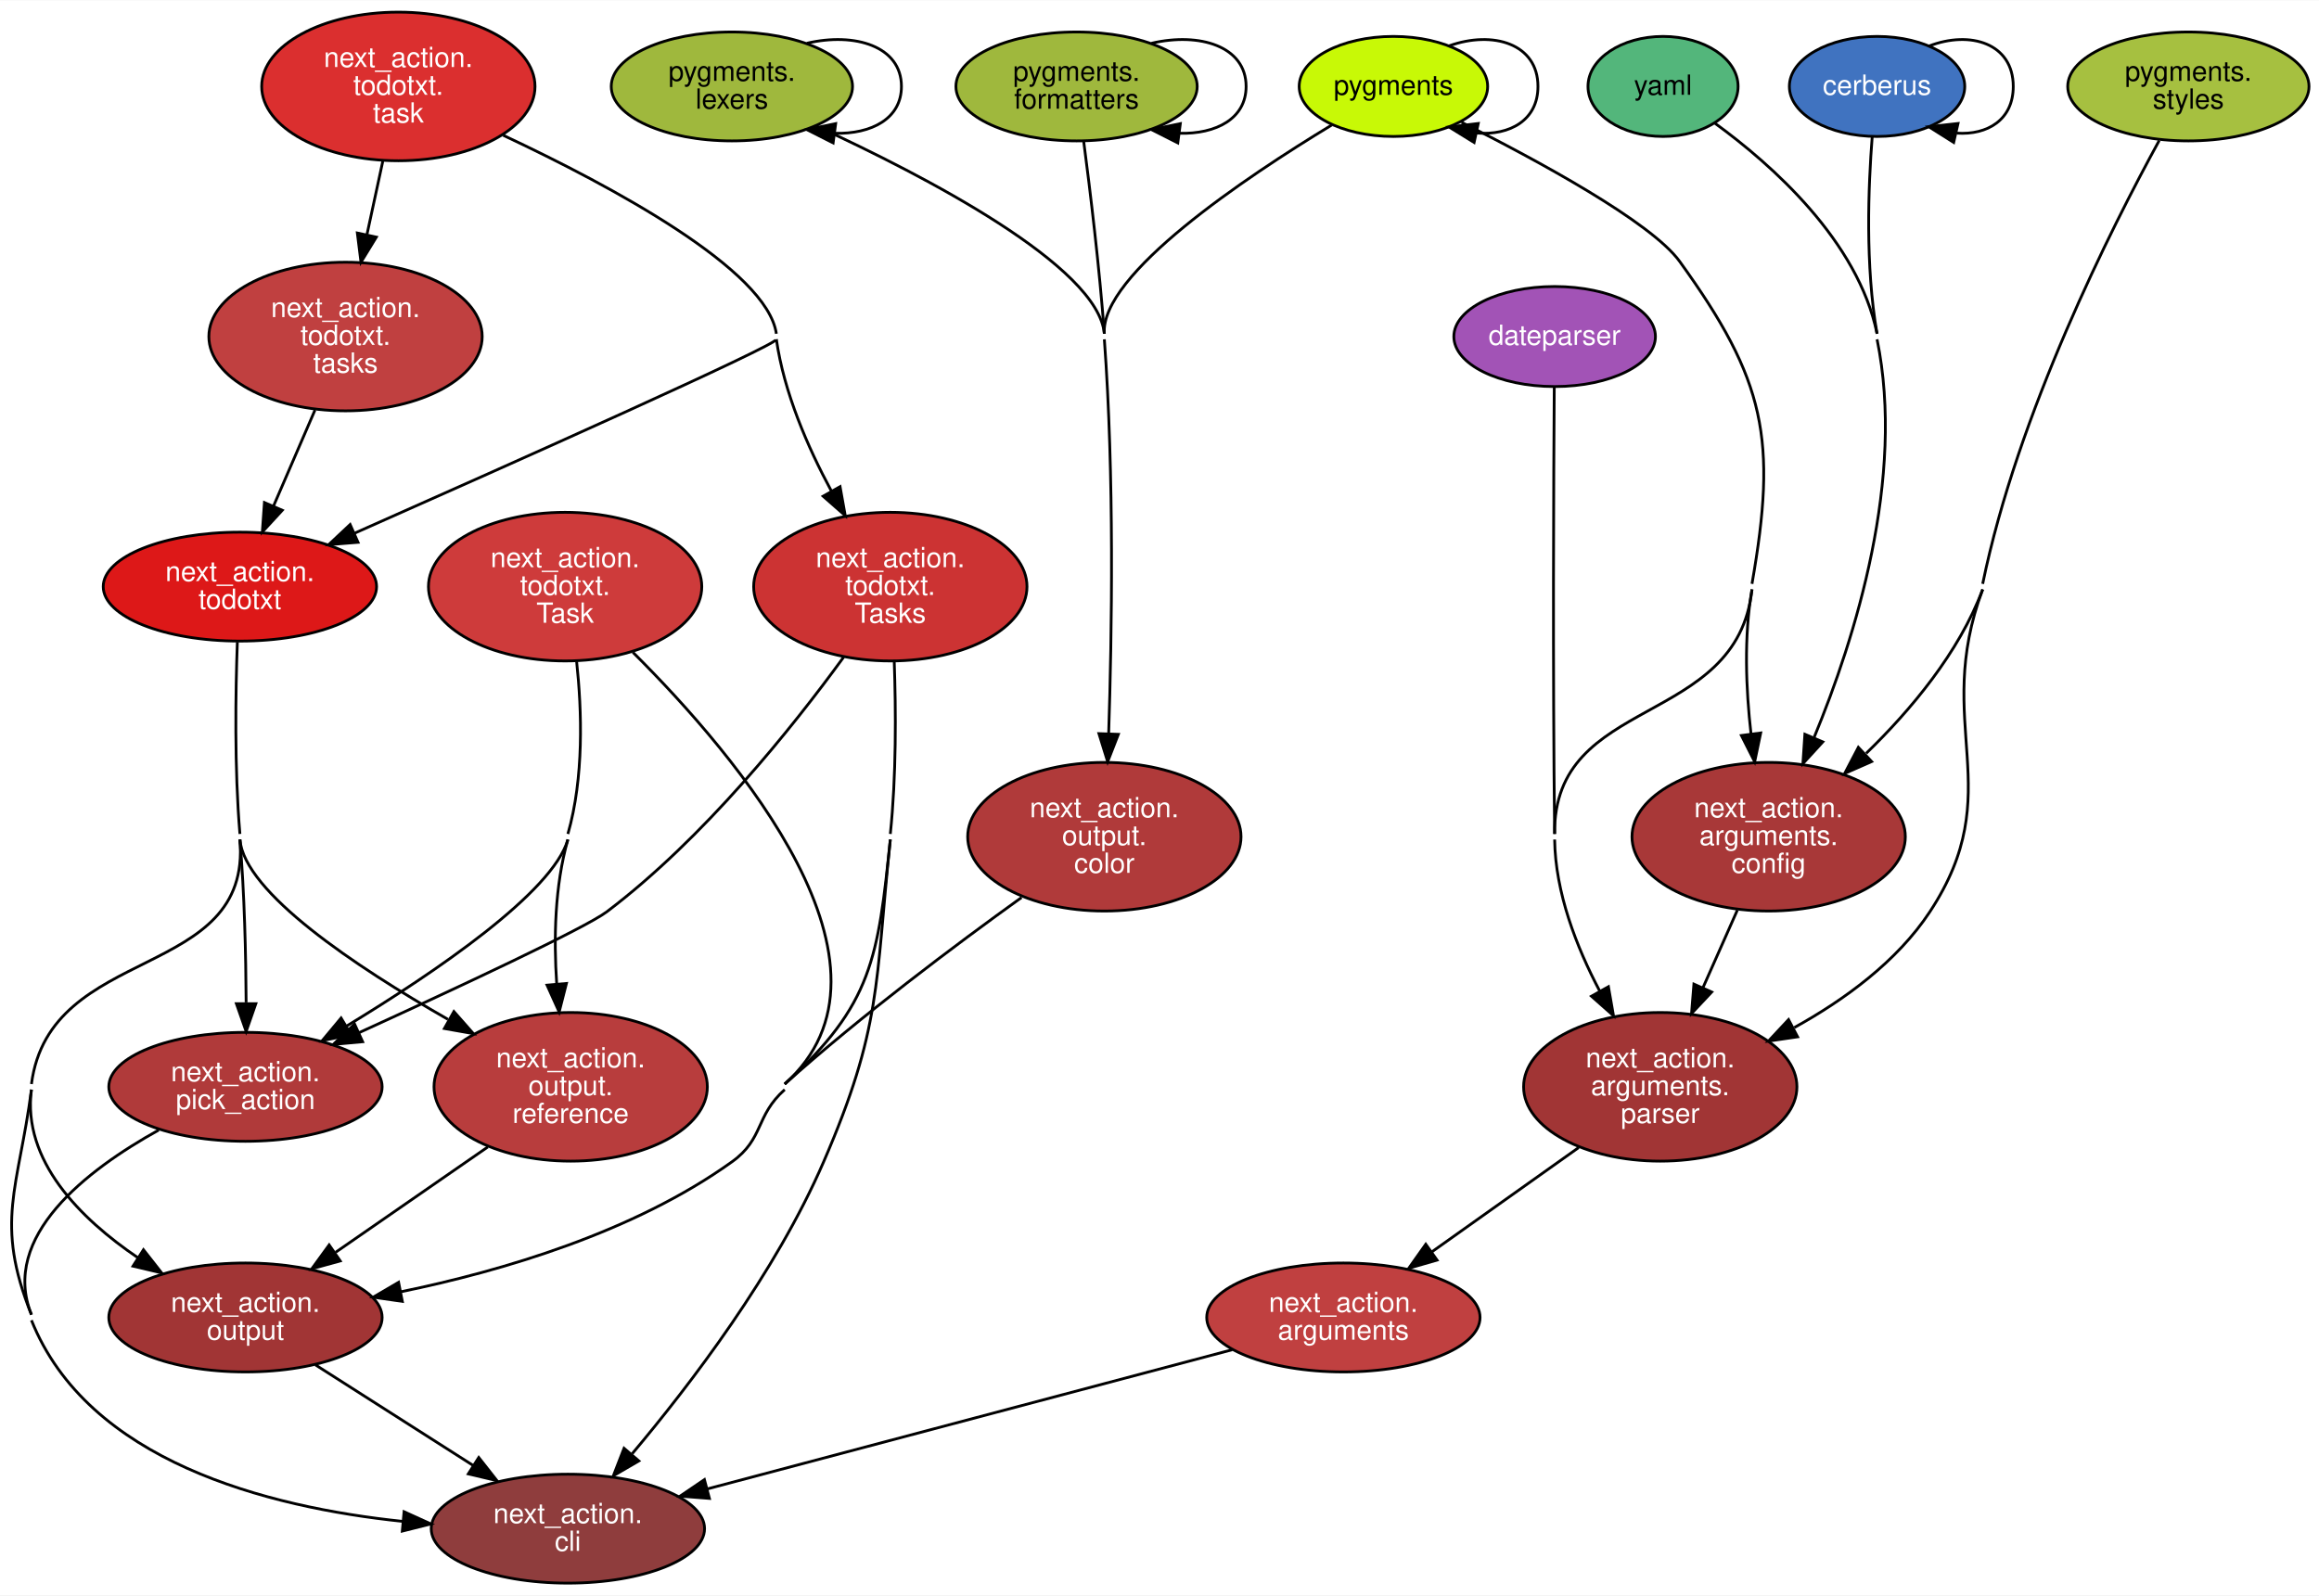
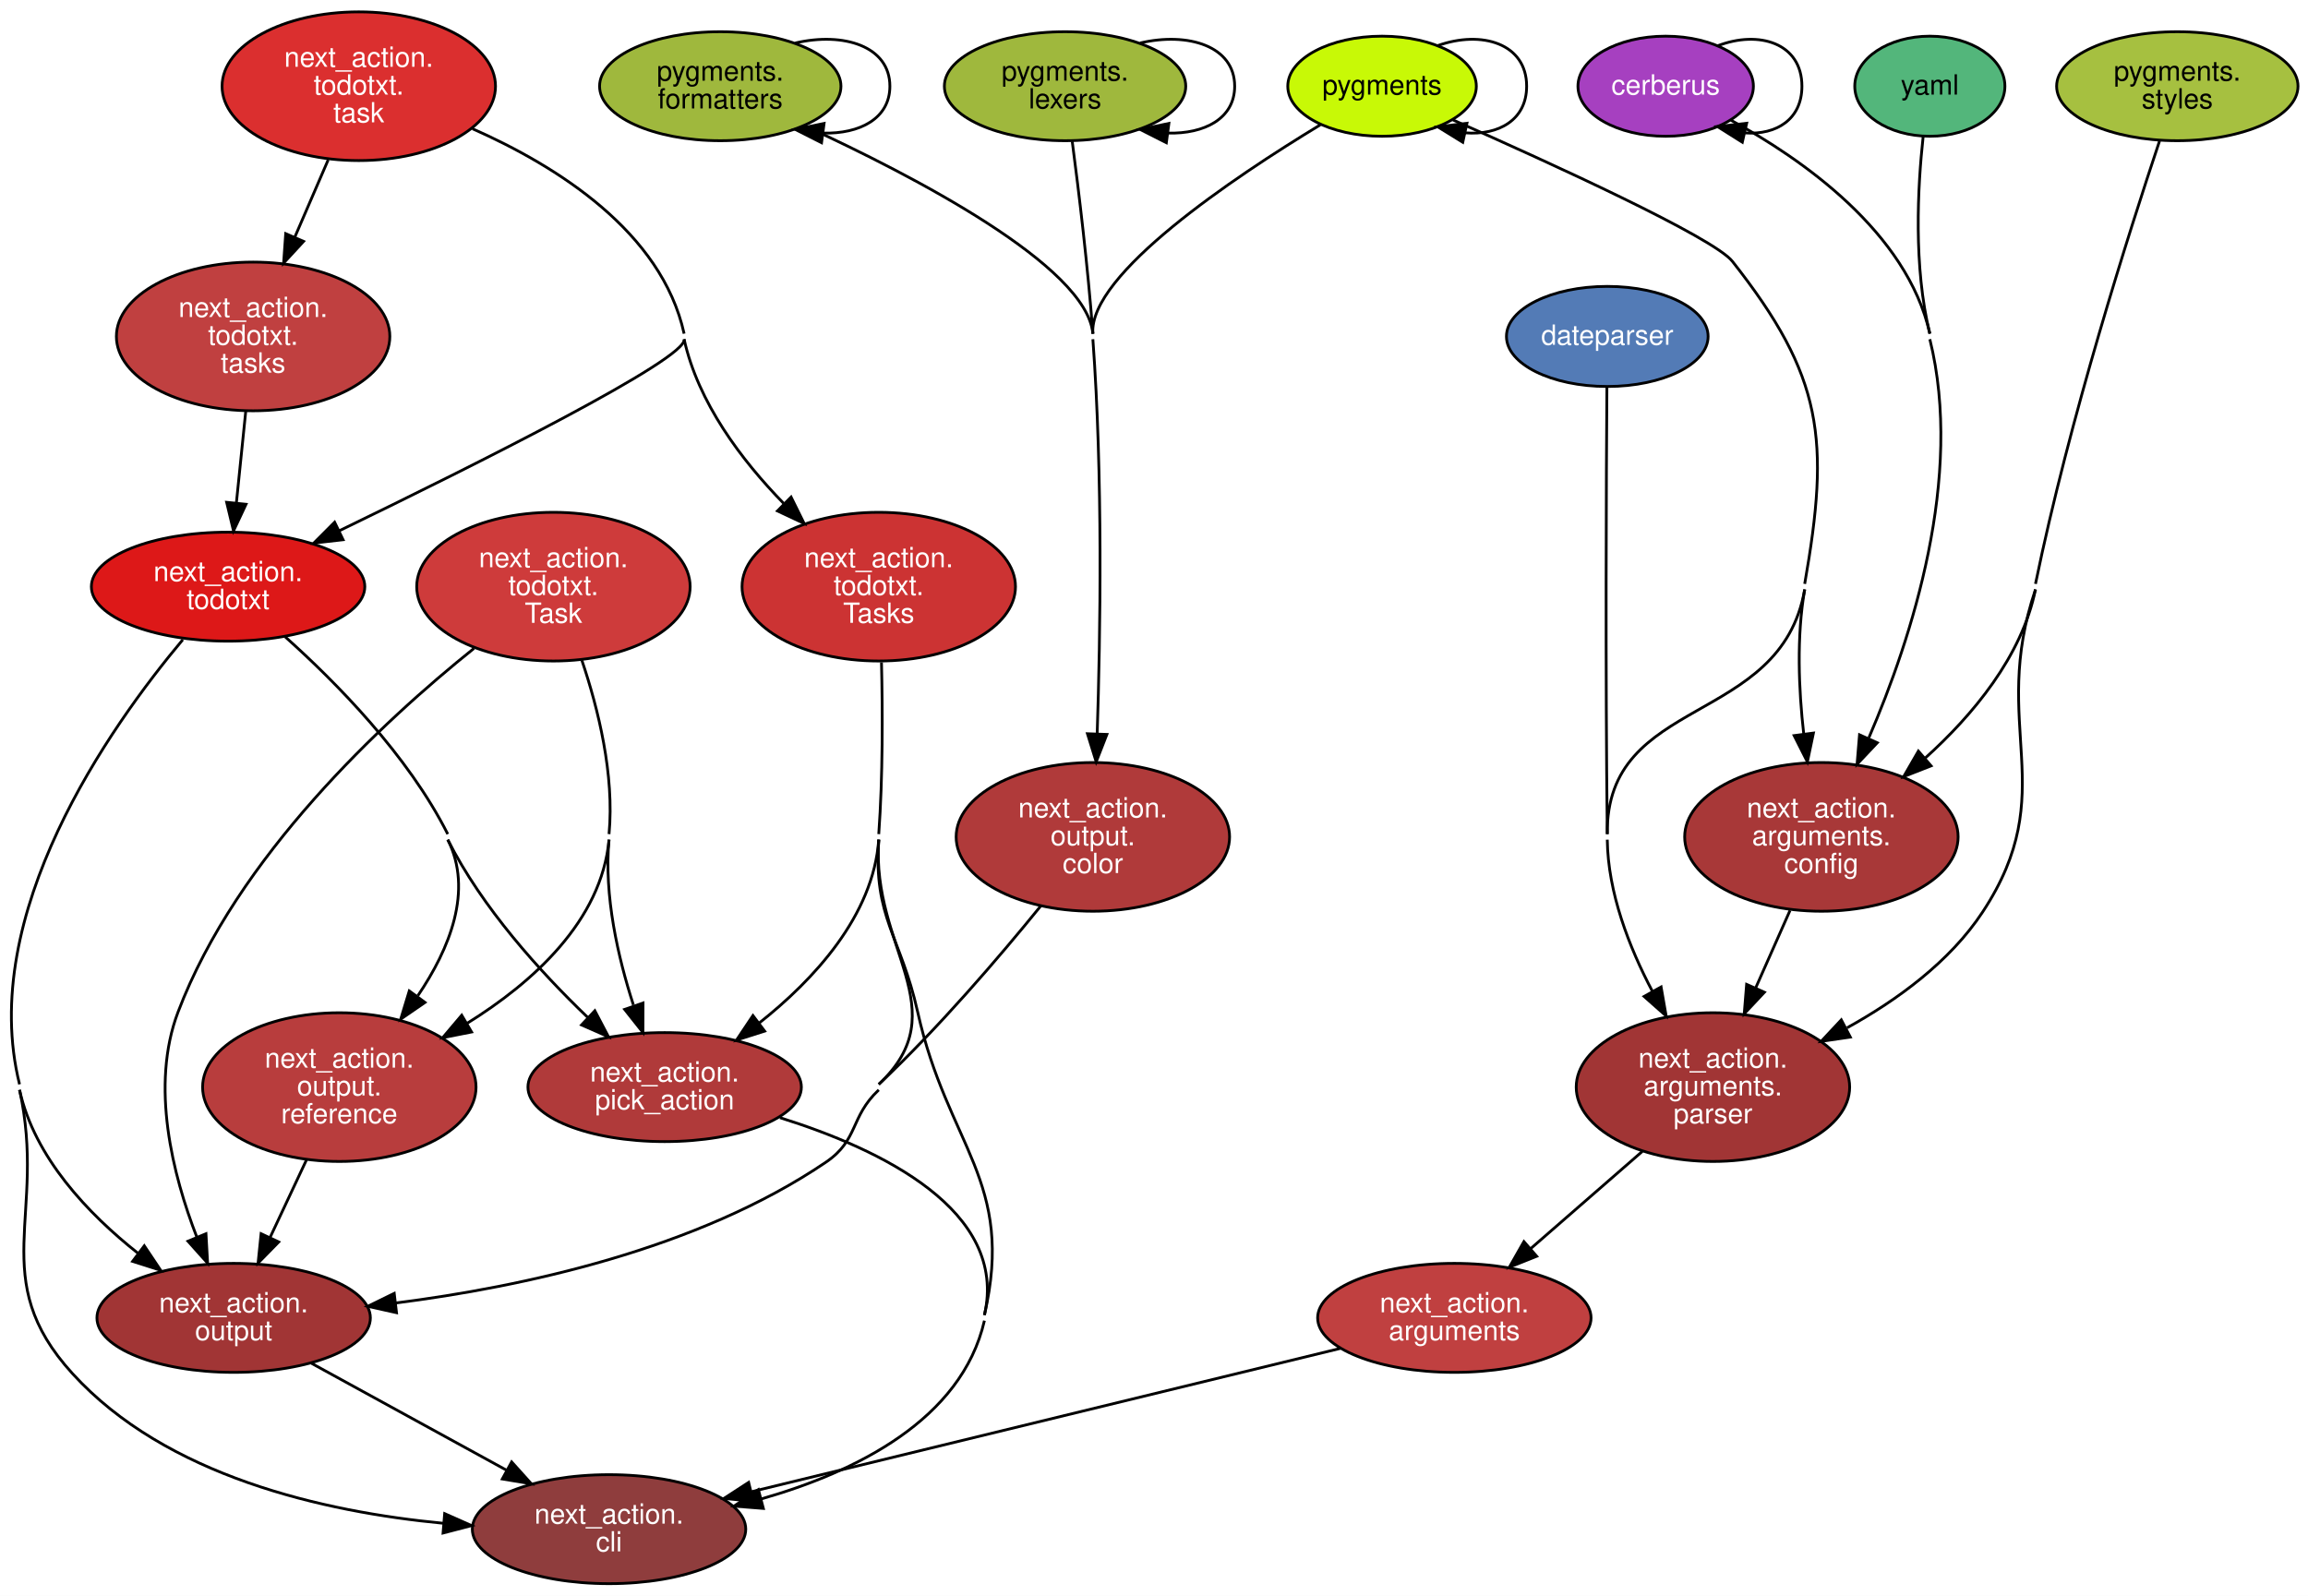
- <svg xmlns="http://www.w3.org/2000/svg" width="834pt" height="574pt" viewBox="0.00 0.00 834.31 574.00">
+ <svg xmlns="http://www.w3.org/2000/svg" width="830pt" height="574pt" viewBox="0.00 0.00 830.03 574.00">
  <g id="graph0" class="graph" transform="scale(1 1) rotate(0) translate(4 570)">
-     <polygon fill="white" stroke="none" points="-4,4 -4,-570 830.313,-570 830.313,4 -4,4" />
+     <polygon fill="white" stroke="none" points="-4,4 -4,-570 826.029,-570 826.029,4 -4,4" />
    <g id="node1" class="node">
-       <ellipse fill="#ce3b3b" stroke="black" cx="199.313" cy="-359" rx="49.168" ry="26.741" />
-       <text text-anchor="middle" x="199.313" y="-366" font-family="Helvetica,sans-Serif" font-size="10.00" fill="#ffffff">next_action.</text>
-       <text text-anchor="middle" x="199.313" y="-356" font-family="Helvetica,sans-Serif" font-size="10.00" fill="#ffffff">todotxt.</text>
-       <text text-anchor="middle" x="199.313" y="-346" font-family="Helvetica,sans-Serif" font-size="10.00" fill="#ffffff">Task</text>
+       <ellipse fill="#ce3b3b" stroke="black" cx="195.029" cy="-359" rx="49.168" ry="26.741" />
+       <text text-anchor="middle" x="195.029" y="-366" font-family="Helvetica,sans-Serif" font-size="10.00" fill="#ffffff">next_action.</text>
+       <text text-anchor="middle" x="195.029" y="-356" font-family="Helvetica,sans-Serif" font-size="10.00" fill="#ffffff">todotxt.</text>
+       <text text-anchor="middle" x="195.029" y="-346" font-family="Helvetica,sans-Serif" font-size="10.00" fill="#ffffff">Task</text>
    </g>
    <g id="node2" class="node">
-       <ellipse fill="#b03a3a" stroke="black" cx="84.313" cy="-179" rx="49.168" ry="19.6" />
-       <text text-anchor="middle" x="84.313" y="-181" font-family="Helvetica,sans-Serif" font-size="10.00" fill="#ffffff">next_action.</text>
-       <text text-anchor="middle" x="84.313" y="-171" font-family="Helvetica,sans-Serif" font-size="10.00" fill="#ffffff">pick_action</text>
+       <ellipse fill="#b03a3a" stroke="black" cx="235.029" cy="-179" rx="49.168" ry="19.6" />
+       <text text-anchor="middle" x="235.029" y="-181" font-family="Helvetica,sans-Serif" font-size="10.00" fill="#ffffff">next_action.</text>
+       <text text-anchor="middle" x="235.029" y="-171" font-family="Helvetica,sans-Serif" font-size="10.00" fill="#ffffff">pick_action</text>
    </g>
    <g id="edge1" class="edge">
-       <path fill="none" stroke="black" d="M203.451,-332.066C205.369,-314.259 206.113,-290.271 200.313,-270" />
-       <path fill="none" stroke="black" d="M200.313,-268C194.862,-248.951 152.59,-220.234 120.635,-200.832" />
-       <polygon fill="black" stroke="black" points="122.313,-197.757 111.935,-195.622 118.717,-203.763 122.313,-197.757" />
+       <path fill="none" stroke="black" d="M215.029,-268C213.154,-247.847 218.265,-225.624 223.788,-208.552" />
+       <polygon fill="black" stroke="black" points="227.251,-209.247 227.222,-198.653 220.638,-206.953 227.251,-209.247" />
    </g>
    <g id="node7" class="node">
-       <ellipse fill="#a13535" stroke="black" cx="84.313" cy="-96" rx="49.168" ry="19.6" />
-       <text text-anchor="middle" x="84.313" y="-98" font-family="Helvetica,sans-Serif" font-size="10.00" fill="#ffffff">next_action.</text>
-       <text text-anchor="middle" x="84.313" y="-88" font-family="Helvetica,sans-Serif" font-size="10.00" fill="#ffffff">output</text>
+       <ellipse fill="#a13535" stroke="black" cx="80.029" cy="-96" rx="49.168" ry="19.6" />
+       <text text-anchor="middle" x="80.029" y="-98" font-family="Helvetica,sans-Serif" font-size="10.00" fill="#ffffff">next_action.</text>
+       <text text-anchor="middle" x="80.029" y="-88" font-family="Helvetica,sans-Serif" font-size="10.00" fill="#ffffff">output</text>
+     </g>
+     <g id="edge11" class="edge">
+       <path fill="none" stroke="black" d="M166.484,-336.82C133.571,-310.427 81.278,-261.923 60.029,-206 49.969,-179.523 58.093,-147.453 66.814,-124.977" />
+       <polygon fill="black" stroke="black" points="70.073,-126.257 70.668,-115.679 63.606,-123.577 70.073,-126.257" />
+     </g>
+     <g id="node9" class="node">
+       <ellipse fill="#b83d3d" stroke="black" cx="118.029" cy="-179" rx="49.168" ry="26.741" />
+       <text text-anchor="middle" x="118.029" y="-186" font-family="Helvetica,sans-Serif" font-size="10.00" fill="#ffffff">next_action.</text>
+       <text text-anchor="middle" x="118.029" y="-176" font-family="Helvetica,sans-Serif" font-size="10.00" fill="#ffffff">output.</text>
+       <text text-anchor="middle" x="118.029" y="-166" font-family="Helvetica,sans-Serif" font-size="10.00" fill="#ffffff">reference</text>
+     </g>
+     <g id="edge17" class="edge">
+       <path fill="none" stroke="black" d="M205.265,-332.487C211.15,-315.072 217.018,-291.372 215.029,-270" />
+       <path fill="none" stroke="black" d="M215.029,-268C212.309,-238.763 187.649,-216.629 163.877,-201.873" />
+       <polygon fill="black" stroke="black" points="165.595,-198.823 155.201,-196.771 162.047,-204.857 165.595,-198.823" />
+     </g>
+     <g id="node6" class="node">
+       <ellipse fill="#8f3d3d" stroke="black" cx="215.029" cy="-20" rx="49.168" ry="19.6" />
+       <text text-anchor="middle" x="215.029" y="-22" font-family="Helvetica,sans-Serif" font-size="10.00" fill="#ffffff">next_action.</text>
+       <text text-anchor="middle" x="215.029" y="-12" font-family="Helvetica,sans-Serif" font-size="10.00" fill="#ffffff">cli</text>
+     </g>
+     <g id="edge6" class="edge">
+       <path fill="none" stroke="black" d="M276.487,-168.009C312.846,-156.644 358.679,-134.603 350.029,-97" />
+       <path fill="none" stroke="black" d="M350.029,-95C341.795,-59.202 303.494,-40.513 269.782,-30.88" />
+       <polygon fill="black" stroke="black" points="270.528,-27.457 259.966,-28.285 268.739,-34.225 270.528,-27.457" />
+     </g>
+     <g id="node3" class="node">
+       <ellipse fill="#cc3333" stroke="black" cx="312.029" cy="-359" rx="49.168" ry="26.741" />
+       <text text-anchor="middle" x="312.029" y="-366" font-family="Helvetica,sans-Serif" font-size="10.00" fill="#ffffff">next_action.</text>
+       <text text-anchor="middle" x="312.029" y="-356" font-family="Helvetica,sans-Serif" font-size="10.00" fill="#ffffff">todotxt.</text>
+       <text text-anchor="middle" x="312.029" y="-346" font-family="Helvetica,sans-Serif" font-size="10.00" fill="#ffffff">Tasks</text>
+     </g>
+     <g id="edge2" class="edge">
+       <path fill="none" stroke="black" d="M313.011,-331.781C313.425,-314.265 313.518,-290.724 312.029,-270" />
+       <path fill="none" stroke="black" d="M312.029,-268C310.06,-240.593 288.649,-217.568 268.904,-201.952" />
+       <polygon fill="black" stroke="black" points="270.989,-199.141 260.893,-195.927 266.782,-204.735 270.989,-199.141" />
+     </g>
+     <g id="edge5" class="edge">
+       <path fill="none" stroke="black" d="M312.029,-268C310.005,-239.823 319.881,-233.572 326.029,-206 336.826,-157.584 361.15,-145.342 350.029,-97" />
+     </g>
+     <g id="edge10" class="edge">
+       <path fill="none" stroke="black" d="M312.029,-268C309.226,-228.989 340.511,-206.804 312.029,-180" />
+       <path fill="none" stroke="black" d="M312.029,-178C301.607,-168.191 304.872,-160.036 293.029,-152 246.755,-120.599 183.732,-107.125 138.259,-101.344" />
+       <polygon fill="black" stroke="black" points="138.599,-97.86 128.257,-100.16 137.776,-104.812 138.599,-97.86" />
+     </g>
+     <g id="node4" class="node">
+       <ellipse fill="#dd1818" stroke="black" cx="78.029" cy="-359" rx="49.168" ry="19.6" />
+       <text text-anchor="middle" x="78.029" y="-361" font-family="Helvetica,sans-Serif" font-size="10.00" fill="#ffffff">next_action.</text>
+       <text text-anchor="middle" x="78.029" y="-351" font-family="Helvetica,sans-Serif" font-size="10.00" fill="#ffffff">todotxt</text>
+     </g>
+     <g id="edge3" class="edge">
+       <path fill="none" stroke="black" d="M157.029,-268C169.381,-243.496 190.265,-220.464 207.317,-204.113" />
+       <polygon fill="black" stroke="black" points="209.918,-206.473 214.837,-197.09 205.14,-201.357 209.918,-206.473" />
+     </g>
+     <g id="edge8" class="edge">
+       <path fill="none" stroke="black" d="M3.029,-178C12.965,-132.97 -9.019,-110.094 22.029,-76 55.692,-39.035 112.256,-26.23 155.471,-22.113" />
+       <polygon fill="black" stroke="black" points="155.909,-25.589 165.589,-21.283 155.336,-18.613 155.909,-25.589" />
+       <path fill="none" stroke="black" d="M61.745,-339.945C35.395,-308.499 -12.184,-241.181 3.029,-180" />
+     </g>
+     <g id="edge13" class="edge">
+       <path fill="none" stroke="black" d="M3.029,-178C8.395,-153.683 27.734,-133.389 45.687,-119.197" />
+       <polygon fill="black" stroke="black" points="47.891,-121.918 53.783,-113.113 43.686,-116.322 47.891,-121.918" />
+     </g>
+     <g id="edge18" class="edge">
+       <path fill="none" stroke="black" d="M157.029,-268C166.253,-249.701 157.692,-228.742 146.268,-211.869" />
+       <polygon fill="black" stroke="black" points="148.841,-209.458 140.112,-203.454 143.191,-213.591 148.841,-209.458" />
+       <path fill="none" stroke="black" d="M98.528,-340.985C116.766,-324.683 142.706,-298.417 157.029,-270" />
+     </g>
+     <g id="node5" class="node">
+       <ellipse fill="#c04040" stroke="black" cx="519.029" cy="-96" rx="49.168" ry="19.6" />
+       <text text-anchor="middle" x="519.029" y="-98" font-family="Helvetica,sans-Serif" font-size="10.00" fill="#ffffff">next_action.</text>
+       <text text-anchor="middle" x="519.029" y="-88" font-family="Helvetica,sans-Serif" font-size="10.00" fill="#ffffff">arguments</text>
+     </g>
+     <g id="edge4" class="edge">
+       <path fill="none" stroke="black" d="M478.031,-85.02C423.183,-71.669 325.938,-47.998 266.306,-33.482" />
+       <polygon fill="black" stroke="black" points="266.894,-30.023 256.349,-31.058 265.238,-36.824 266.894,-30.023" />
+     </g>
+     <g id="edge7" class="edge">
+       <path fill="none" stroke="black" d="M108.001,-79.667C128.365,-68.505 156.14,-53.28 178.291,-41.138" />
+       <polygon fill="black" stroke="black" points="180.006,-44.189 187.093,-36.313 176.642,-38.051 180.006,-44.189" />
+     </g>
+     <g id="node8" class="node">
+       <ellipse fill="#b03a3a" stroke="black" cx="389.029" cy="-269" rx="49.168" ry="26.741" />
+       <text text-anchor="middle" x="389.029" y="-276" font-family="Helvetica,sans-Serif" font-size="10.00" fill="#ffffff">next_action.</text>
+       <text text-anchor="middle" x="389.029" y="-266" font-family="Helvetica,sans-Serif" font-size="10.00" fill="#ffffff">output.</text>
+       <text text-anchor="middle" x="389.029" y="-256" font-family="Helvetica,sans-Serif" font-size="10.00" fill="#ffffff">color</text>
    </g>
    <g id="edge9" class="edge">
-       <path fill="none" stroke="black" d="M278.313,-178C267.645,-168.458 270.943,-160.341 259.313,-152 224.065,-126.723 176.79,-112.775 140.261,-105.255" />
-       <polygon fill="black" stroke="black" points="140.748,-101.784 130.262,-103.3 139.405,-108.654 140.748,-101.784" />
-       <path fill="none" stroke="black" d="M223.706,-335.364C261.562,-297.7 325.436,-222.151 278.313,-180" />
-     </g>
-     <g id="node9" class="node">
-       <ellipse fill="#b83d3d" stroke="black" cx="201.313" cy="-179" rx="49.168" ry="26.741" />
-       <text text-anchor="middle" x="201.313" y="-186" font-family="Helvetica,sans-Serif" font-size="10.00" fill="#ffffff">next_action.</text>
-       <text text-anchor="middle" x="201.313" y="-176" font-family="Helvetica,sans-Serif" font-size="10.00" fill="#ffffff">output.</text>
-       <text text-anchor="middle" x="201.313" y="-166" font-family="Helvetica,sans-Serif" font-size="10.00" fill="#ffffff">reference</text>
-     </g>
-     <g id="edge17" class="edge">
-       <path fill="none" stroke="black" d="M200.313,-268C195.554,-251.371 195.2,-232.242 196.285,-216.074" />
-       <polygon fill="black" stroke="black" points="199.787,-216.201 197.174,-205.934 192.814,-215.59 199.787,-216.201" />
-     </g>
-     <g id="node5" class="node">
-       <ellipse fill="#8f3d3d" stroke="black" cx="200.313" cy="-20" rx="49.168" ry="19.6" />
-       <text text-anchor="middle" x="200.313" y="-22" font-family="Helvetica,sans-Serif" font-size="10.00" fill="#ffffff">next_action.</text>
-       <text text-anchor="middle" x="200.313" y="-12" font-family="Helvetica,sans-Serif" font-size="10.00" fill="#ffffff">cli</text>
-     </g>
-     <g id="edge7" class="edge">
-       <path fill="none" stroke="black" d="M53.096,-163.441C27.12,-149.032 -3.933,-125.101 7.313,-97" />
-     </g>
-     <g id="node3" class="node">
-       <ellipse fill="#cc3333" stroke="black" cx="316.313" cy="-359" rx="49.168" ry="26.741" />
-       <text text-anchor="middle" x="316.313" y="-366" font-family="Helvetica,sans-Serif" font-size="10.00" fill="#ffffff">next_action.</text>
-       <text text-anchor="middle" x="316.313" y="-356" font-family="Helvetica,sans-Serif" font-size="10.00" fill="#ffffff">todotxt.</text>
-       <text text-anchor="middle" x="316.313" y="-346" font-family="Helvetica,sans-Serif" font-size="10.00" fill="#ffffff">Tasks</text>
-     </g>
-     <g id="edge2" class="edge">
-       <path fill="none" stroke="black" d="M299.515,-333.632C281,-308.179 249.183,-268.359 214.313,-242 206.553,-236.135 160.202,-214.495 125.037,-198.424" />
-       <polygon fill="black" stroke="black" points="126.465,-195.228 115.914,-194.264 123.561,-201.597 126.465,-195.228" />
-     </g>
-     <g id="edge4" class="edge">
-       <path fill="none" stroke="black" d="M316.313,-268C310.846,-215.637 313.208,-200.323 292.313,-152 275.069,-112.123 244.578,-72.098 223.449,-46.976" />
-       <polygon fill="black" stroke="black" points="225.833,-44.378 216.676,-39.05 220.512,-48.926 225.833,-44.378" />
-     </g>
-     <g id="edge10" class="edge">
-       <path fill="none" stroke="black" d="M316.313,-268C311.889,-225.629 309.945,-208.536 278.313,-180" />
-       <path fill="none" stroke="black" d="M317.721,-332.128C318.333,-314.556 318.486,-290.817 316.313,-270" />
-     </g>
-     <g id="node4" class="node">
-       <ellipse fill="#dd1818" stroke="black" cx="82.313" cy="-359" rx="49.168" ry="19.6" />
-       <text text-anchor="middle" x="82.313" y="-361" font-family="Helvetica,sans-Serif" font-size="10.00" fill="#ffffff">next_action.</text>
-       <text text-anchor="middle" x="82.313" y="-351" font-family="Helvetica,sans-Serif" font-size="10.00" fill="#ffffff">todotxt</text>
-     </g>
-     <g id="edge3" class="edge">
-       <path fill="none" stroke="black" d="M82.313,-268C83.961,-248.514 84.461,-226.52 84.549,-209.394" />
-       <polygon fill="black" stroke="black" points="88.049,-208.921 84.555,-198.919 81.049,-208.917 88.049,-208.921" />
-     </g>
-     <g id="edge6" class="edge">
-       <path fill="none" stroke="black" d="M7.313,-95C27.602,-44.3 91.968,-27.728 140.839,-22.625" />
-       <polygon fill="black" stroke="black" points="141.368,-26.091 151.011,-21.702 140.735,-19.12 141.368,-26.091" />
-       <path fill="none" stroke="black" d="M82.313,-268C86.643,-216.794 13.985,-230.954 7.313,-180" />
-       <path fill="none" stroke="black" d="M81.393,-339.078C80.743,-321.231 80.304,-293.749 82.313,-270" />
-       <path fill="none" stroke="black" d="M7.313,-178C2.638,-142.305 -6.063,-130.423 7.313,-97" />
-     </g>
-     <g id="edge11" class="edge">
-       <path fill="none" stroke="black" d="M7.313,-178C3.969,-152.468 24.787,-131.639 45.612,-117.499" />
-       <polygon fill="black" stroke="black" points="47.615,-120.373 54.158,-112.04 43.846,-114.474 47.615,-120.373" />
-     </g>
-     <g id="edge18" class="edge">
-       <path fill="none" stroke="black" d="M82.313,-268C83.926,-248.926 123.969,-222.247 157.164,-203.275" />
-       <polygon fill="black" stroke="black" points="159.301,-206.089 166.307,-198.141 155.874,-199.985 159.301,-206.089" />
-     </g>
-     <g id="node6" class="node">
-       <ellipse fill="#c04040" stroke="black" cx="479.313" cy="-96" rx="49.168" ry="19.6" />
-       <text text-anchor="middle" x="479.313" y="-98" font-family="Helvetica,sans-Serif" font-size="10.00" fill="#ffffff">next_action.</text>
-       <text text-anchor="middle" x="479.313" y="-88" font-family="Helvetica,sans-Serif" font-size="10.00" fill="#ffffff">arguments</text>
-     </g>
-     <g id="edge5" class="edge">
-       <path fill="none" stroke="black" d="M439.339,-84.398C389.55,-71.192 304.469,-48.626 250.387,-34.281" />
-       <polygon fill="black" stroke="black" points="251.228,-30.884 240.665,-31.703 249.433,-37.65 251.228,-30.884" />
-     </g>
-     <g id="edge8" class="edge">
-       <path fill="none" stroke="black" d="M109.483,-78.943C126.089,-68.349 148.05,-54.34 166.217,-42.751" />
-       <polygon fill="black" stroke="black" points="168.243,-45.61 174.791,-37.281 164.478,-39.709 168.243,-45.61" />
-     </g>
-     <g id="node8" class="node">
-       <ellipse fill="#b03a3a" stroke="black" cx="393.313" cy="-269" rx="49.168" ry="26.741" />
-       <text text-anchor="middle" x="393.313" y="-276" font-family="Helvetica,sans-Serif" font-size="10.00" fill="#ffffff">next_action.</text>
-       <text text-anchor="middle" x="393.313" y="-266" font-family="Helvetica,sans-Serif" font-size="10.00" fill="#ffffff">output.</text>
-       <text text-anchor="middle" x="393.313" y="-256" font-family="Helvetica,sans-Serif" font-size="10.00" fill="#ffffff">color</text>
+       <path fill="none" stroke="black" d="M370.244,-244.092C355.321,-225.726 333.465,-200.174 312.029,-180" />
    </g>
    <g id="edge12" class="edge">
-       <path fill="none" stroke="black" d="M363.502,-247.125C339.687,-229.997 305.857,-204.638 278.313,-180" />
-     </g>
-     <g id="edge13" class="edge">
-       <path fill="none" stroke="black" d="M171.486,-157.351C154.766,-145.776 133.895,-131.326 116.767,-119.469" />
-       <polygon fill="black" stroke="black" points="118.407,-116.347 108.193,-113.533 114.423,-122.103 118.407,-116.347" />
+       <path fill="none" stroke="black" d="M106.214,-152.815C102.086,-144.016 97.428,-134.086 93.196,-125.067" />
+       <polygon fill="black" stroke="black" points="96.234,-123.301 88.818,-115.734 89.897,-126.274 96.234,-123.301" />
    </g>
    <g id="node10" class="node">
-       <ellipse fill="#c8f906" stroke="black" cx="497.313" cy="-539" rx="33.905" ry="18" />
-       <text text-anchor="middle" x="497.313" y="-536" font-family="Helvetica,sans-Serif" font-size="10.00" fill="#000000">pygments</text>
+       <ellipse fill="#9fb83d" stroke="black" cx="255.029" cy="-539" rx="43.403" ry="19.6" />
+       <text text-anchor="middle" x="255.029" y="-541" font-family="Helvetica,sans-Serif" font-size="10.00" fill="#000000">pygments.</text>
+       <text text-anchor="middle" x="255.029" y="-531" font-family="Helvetica,sans-Serif" font-size="10.00" fill="#000000">formatters</text>
    </g>
    <g id="edge14" class="edge">
-       <path fill="none" stroke="black" d="M475.102,-525.107C444.09,-506.305 391.744,-471.288 393.313,-450" />
+       <path fill="none" stroke="black" d="M389.029,-448C392.646,-398.912 391.762,-342.002 390.578,-306.006" />
+       <polygon fill="black" stroke="black" points="394.075,-305.855 390.223,-295.985 387.079,-306.103 394.075,-305.855" />
+       <path fill="none" stroke="black" d="M285.462,-524.736C324.315,-506.839 386.823,-474.393 389.029,-450" />
+     </g>
+     <g id="edge34" class="edge">
+       <path fill="none" stroke="black" d="M281.998,-554.54C299.34,-558.594 316.029,-553.414 316.029,-539 316.029,-527.401 305.222,-521.782 291.965,-522.141" />
+       <polygon fill="black" stroke="black" points="291.453,-518.678 281.998,-523.46 292.371,-525.618 291.453,-518.678" />
+     </g>
+     <g id="node11" class="node">
+       <ellipse fill="#c8f906" stroke="black" cx="493.029" cy="-539" rx="33.905" ry="18" />
+       <text text-anchor="middle" x="493.029" y="-536" font-family="Helvetica,sans-Serif" font-size="10.00" fill="#000000">pygments</text>
+     </g>
+     <g id="edge15" class="edge">
+       <path fill="none" stroke="black" d="M470.818,-525.107C439.806,-506.305 387.461,-471.288 389.029,-450" />
    </g>
    <g id="edge32" class="edge">
-       <path fill="none" stroke="black" d="M517.324,-553.6C533.113,-559.247 549.313,-554.381 549.313,-539 549.313,-526.864 539.226,-521.273 527.215,-522.23" />
-       <polygon fill="black" stroke="black" points="526.342,-518.838 517.324,-524.4 527.842,-525.675 526.342,-518.838" />
+       <path fill="none" stroke="black" d="M513.041,-553.6C528.83,-559.247 545.029,-554.381 545.029,-539 545.029,-526.864 534.943,-521.273 522.931,-522.23" />
+       <polygon fill="black" stroke="black" points="522.058,-518.838 513.041,-524.4 523.559,-525.675 522.058,-518.838" />
    </g>
    <g id="node15" class="node">
-       <ellipse fill="#a13535" stroke="black" cx="593.313" cy="-179" rx="49.168" ry="26.741" />
-       <text text-anchor="middle" x="593.313" y="-186" font-family="Helvetica,sans-Serif" font-size="10.00" fill="#ffffff">next_action.</text>
-       <text text-anchor="middle" x="593.313" y="-176" font-family="Helvetica,sans-Serif" font-size="10.00" fill="#ffffff">arguments.</text>
-       <text text-anchor="middle" x="593.313" y="-166" font-family="Helvetica,sans-Serif" font-size="10.00" fill="#ffffff">parser</text>
+       <ellipse fill="#a13535" stroke="black" cx="612.029" cy="-179" rx="49.168" ry="26.741" />
+       <text text-anchor="middle" x="612.029" y="-186" font-family="Helvetica,sans-Serif" font-size="10.00" fill="#ffffff">next_action.</text>
+       <text text-anchor="middle" x="612.029" y="-176" font-family="Helvetica,sans-Serif" font-size="10.00" fill="#ffffff">arguments.</text>
+       <text text-anchor="middle" x="612.029" y="-166" font-family="Helvetica,sans-Serif" font-size="10.00" fill="#ffffff">parser</text>
+     </g>
+     <g id="edge29" class="edge">
+       <path fill="none" stroke="black" d="M645.029,-358C636.365,-308.499 573.431,-320.25 574.029,-270" />
+       <path fill="none" stroke="black" d="M518.538,-526.873C553.367,-511.469 612.28,-484.572 619.029,-476 651.715,-434.489 654.138,-412.044 645.029,-360" />
+     </g>
+     <g id="node17" class="node">
+       <ellipse fill="#a83838" stroke="black" cx="651.029" cy="-269" rx="49.168" ry="26.741" />
+       <text text-anchor="middle" x="651.029" y="-276" font-family="Helvetica,sans-Serif" font-size="10.00" fill="#ffffff">next_action.</text>
+       <text text-anchor="middle" x="651.029" y="-266" font-family="Helvetica,sans-Serif" font-size="10.00" fill="#ffffff">arguments.</text>
+       <text text-anchor="middle" x="651.029" y="-256" font-family="Helvetica,sans-Serif" font-size="10.00" fill="#ffffff">config</text>
+     </g>
+     <g id="edge24" class="edge">
+       <path fill="none" stroke="black" d="M645.029,-358C642.062,-341.048 642.857,-322.021 644.682,-306.007" />
+       <polygon fill="black" stroke="black" points="648.168,-306.342 646.001,-295.971 641.227,-305.43 648.168,-306.342" />
+     </g>
+     <g id="node12" class="node">
+       <ellipse fill="#9fb83d" stroke="black" cx="379.029" cy="-539" rx="43.403" ry="19.6" />
+       <text text-anchor="middle" x="379.029" y="-541" font-family="Helvetica,sans-Serif" font-size="10.00" fill="#000000">pygments.</text>
+       <text text-anchor="middle" x="379.029" y="-531" font-family="Helvetica,sans-Serif" font-size="10.00" fill="#000000">lexers</text>
+     </g>
+     <g id="edge16" class="edge">
+       <path fill="none" stroke="black" d="M381.608,-519.158C383.939,-501.367 387.267,-473.922 389.029,-450" />
+     </g>
+     <g id="edge33" class="edge">
+       <path fill="none" stroke="black" d="M405.998,-554.54C423.34,-558.594 440.029,-553.414 440.029,-539 440.029,-527.401 429.222,-521.782 415.965,-522.141" />
+       <polygon fill="black" stroke="black" points="415.453,-518.678 405.998,-523.46 416.371,-525.618 415.453,-518.678" />
+     </g>
+     <g id="node13" class="node">
+       <ellipse fill="#db2f2f" stroke="black" cx="125.029" cy="-539" rx="49.168" ry="26.741" />
+       <text text-anchor="middle" x="125.029" y="-546" font-family="Helvetica,sans-Serif" font-size="10.00" fill="#ffffff">next_action.</text>
+       <text text-anchor="middle" x="125.029" y="-536" font-family="Helvetica,sans-Serif" font-size="10.00" fill="#ffffff">todotxt.</text>
+       <text text-anchor="middle" x="125.029" y="-526" font-family="Helvetica,sans-Serif" font-size="10.00" fill="#ffffff">task</text>
+     </g>
+     <g id="edge31" class="edge">
+       <path fill="none" stroke="black" d="M242.029,-448C247.048,-425.227 262.624,-404.546 277.813,-388.964" />
+       <polygon fill="black" stroke="black" points="280.496,-391.235 285.19,-381.737 275.597,-386.235 280.496,-391.235" />
+     </g>
+     <g id="edge19" class="edge">
+       <path fill="none" stroke="black" d="M242.029,-448C243.544,-441.126 166.999,-402.831 117.968,-379.08" />
+       <polygon fill="black" stroke="black" points="119.386,-375.878 108.859,-374.681 116.342,-382.182 119.386,-375.878" />
+       <path fill="none" stroke="black" d="M165.917,-523.706C196.349,-510.247 233.961,-486.611 242.029,-450" />
+     </g>
+     <g id="node14" class="node">
+       <ellipse fill="#c04040" stroke="black" cx="87.029" cy="-449" rx="49.168" ry="26.741" />
+       <text text-anchor="middle" x="87.029" y="-456" font-family="Helvetica,sans-Serif" font-size="10.00" fill="#ffffff">next_action.</text>
+       <text text-anchor="middle" x="87.029" y="-446" font-family="Helvetica,sans-Serif" font-size="10.00" fill="#ffffff">todotxt.</text>
+       <text text-anchor="middle" x="87.029" y="-436" font-family="Helvetica,sans-Serif" font-size="10.00" fill="#ffffff">tasks</text>
+     </g>
+     <g id="edge21" class="edge">
+       <path fill="none" stroke="black" d="M114.038,-512.547C110.296,-503.882 106.047,-494.042 102.045,-484.774" />
+       <polygon fill="black" stroke="black" points="105.173,-483.189 97.996,-475.396 98.747,-485.964 105.173,-483.189" />
+     </g>
+     <g id="edge20" class="edge">
+       <path fill="none" stroke="black" d="M84.378,-422.073C83.32,-411.73 82.097,-399.775 81.009,-389.135" />
+       <polygon fill="black" stroke="black" points="84.476,-388.632 79.977,-379.04 77.512,-389.345 84.476,-388.632" />
+     </g>
+     <g id="edge22" class="edge">
+       <path fill="none" stroke="black" d="M586.617,-155.866C574.146,-145.005 559.109,-131.908 546.387,-120.828" />
+       <polygon fill="black" stroke="black" points="548.649,-118.156 538.809,-114.228 544.051,-123.435 548.649,-118.156" />
+     </g>
+     <g id="node16" class="node">
+       <ellipse fill="#a6c040" stroke="black" cx="779.029" cy="-539" rx="43.403" ry="19.6" />
+       <text text-anchor="middle" x="779.029" y="-541" font-family="Helvetica,sans-Serif" font-size="10.00" fill="#000000">pygments.</text>
+       <text text-anchor="middle" x="779.029" y="-531" font-family="Helvetica,sans-Serif" font-size="10.00" fill="#000000">styles</text>
    </g>
    <g id="edge28" class="edge">
-       <path fill="none" stroke="black" d="M521.823,-526.099C548.904,-512.478 590.058,-490.221 600.313,-476 631.214,-433.144 635.421,-412.044 626.313,-360" />
-       <path fill="none" stroke="black" d="M626.313,-358C620.946,-308.034 554.714,-320.25 555.313,-270" />
-     </g>
-     <g id="node17" class="node">
-       <ellipse fill="#a83838" stroke="black" cx="632.313" cy="-269" rx="49.168" ry="26.741" />
-       <text text-anchor="middle" x="632.313" y="-276" font-family="Helvetica,sans-Serif" font-size="10.00" fill="#ffffff">next_action.</text>
-       <text text-anchor="middle" x="632.313" y="-266" font-family="Helvetica,sans-Serif" font-size="10.00" fill="#ffffff">arguments.</text>
-       <text text-anchor="middle" x="632.313" y="-256" font-family="Helvetica,sans-Serif" font-size="10.00" fill="#ffffff">config</text>
+       <path fill="none" stroke="black" d="M728.029,-358C711.238,-308.529 737.756,-285.636 709.029,-242 697.238,-224.088 678.29,-210.3 660.257,-200.325" />
+       <polygon fill="black" stroke="black" points="661.436,-196.991 650.953,-195.454 658.19,-203.193 661.436,-196.991" />
+     </g>
+     <g id="edge23" class="edge">
+       <path fill="none" stroke="black" d="M728.029,-358C723.082,-333.855 705.509,-312.82 688.399,-297.375" />
+       <polygon fill="black" stroke="black" points="690.481,-294.549 680.617,-290.681 685.916,-299.855 690.481,-294.549" />
+       <path fill="none" stroke="black" d="M772.628,-519.27C761.863,-487.086 740.129,-419.047 728.029,-360" />
+     </g>
+     <g id="edge30" class="edge">
+       <path fill="none" stroke="black" d="M639.749,-242.547C635.909,-233.882 631.548,-224.042 627.441,-214.774" />
+       <polygon fill="black" stroke="black" points="630.536,-213.12 623.284,-205.396 624.136,-215.957 630.536,-213.12" />
+     </g>
+     <g id="node18" class="node">
+       <ellipse fill="#a640c0" stroke="black" cx="595.029" cy="-539" rx="31.549" ry="18" />
+       <text text-anchor="middle" x="595.029" y="-536" font-family="Helvetica,sans-Serif" font-size="10.00" fill="#ffffff">cerberus</text>
    </g>
    <g id="edge25" class="edge">
-       <path fill="none" stroke="black" d="M626.313,-358C623.346,-341.048 624.14,-322.021 625.965,-306.007" />
-       <polygon fill="black" stroke="black" points="629.451,-306.342 627.284,-295.971 622.511,-305.43 629.451,-306.342" />
-     </g>
-     <g id="node11" class="node">
-       <ellipse fill="#9fb83d" stroke="black" cx="259.313" cy="-539" rx="43.403" ry="19.6" />
-       <text text-anchor="middle" x="259.313" y="-541" font-family="Helvetica,sans-Serif" font-size="10.00" fill="#000000">pygments.</text>
-       <text text-anchor="middle" x="259.313" y="-531" font-family="Helvetica,sans-Serif" font-size="10.00" fill="#000000">lexers</text>
-     </g>
-     <g id="edge15" class="edge">
-       <path fill="none" stroke="black" d="M393.313,-448C396.929,-398.912 396.045,-342.002 394.861,-306.006" />
-       <polygon fill="black" stroke="black" points="398.358,-305.855 394.506,-295.985 391.363,-306.103 398.358,-305.855" />
-       <path fill="none" stroke="black" d="M289.745,-524.736C328.598,-506.839 391.106,-474.393 393.313,-450" />
-     </g>
-     <g id="edge33" class="edge">
-       <path fill="none" stroke="black" d="M286.281,-554.54C303.623,-558.594 320.313,-553.414 320.313,-539 320.313,-527.401 309.506,-521.782 296.248,-522.141" />
-       <polygon fill="black" stroke="black" points="295.736,-518.678 286.281,-523.46 296.654,-525.618 295.736,-518.678" />
-     </g>
-     <g id="node12" class="node">
-       <ellipse fill="#9fb83d" stroke="black" cx="383.313" cy="-539" rx="43.403" ry="19.6" />
-       <text text-anchor="middle" x="383.313" y="-541" font-family="Helvetica,sans-Serif" font-size="10.00" fill="#000000">pygments.</text>
-       <text text-anchor="middle" x="383.313" y="-531" font-family="Helvetica,sans-Serif" font-size="10.00" fill="#000000">formatters</text>
-     </g>
-     <g id="edge16" class="edge">
-       <path fill="none" stroke="black" d="M385.891,-519.158C388.222,-501.367 391.55,-473.922 393.313,-450" />
-     </g>
-     <g id="edge34" class="edge">
-       <path fill="none" stroke="black" d="M410.281,-554.54C427.623,-558.594 444.313,-553.414 444.313,-539 444.313,-527.401 433.506,-521.782 420.248,-522.141" />
-       <polygon fill="black" stroke="black" points="419.736,-518.678 410.281,-523.46 420.654,-525.618 419.736,-518.678" />
-     </g>
-     <g id="node13" class="node">
-       <ellipse fill="#c04040" stroke="black" cx="120.313" cy="-449" rx="49.168" ry="26.741" />
-       <text text-anchor="middle" x="120.313" y="-456" font-family="Helvetica,sans-Serif" font-size="10.00" fill="#ffffff">next_action.</text>
-       <text text-anchor="middle" x="120.313" y="-446" font-family="Helvetica,sans-Serif" font-size="10.00" fill="#ffffff">todotxt.</text>
-       <text text-anchor="middle" x="120.313" y="-436" font-family="Helvetica,sans-Serif" font-size="10.00" fill="#ffffff">tasks</text>
-     </g>
-     <g id="edge19" class="edge">
-       <path fill="none" stroke="black" d="M109.321,-422.547C104.642,-411.711 99.17,-399.038 94.379,-387.944" />
-       <polygon fill="black" stroke="black" points="97.559,-386.479 90.382,-378.686 91.133,-389.254 97.559,-386.479" />
-     </g>
-     <g id="node14" class="node">
-       <ellipse fill="#db2f2f" stroke="black" cx="139.313" cy="-539" rx="49.168" ry="26.741" />
-       <text text-anchor="middle" x="139.313" y="-546" font-family="Helvetica,sans-Serif" font-size="10.00" fill="#ffffff">next_action.</text>
-       <text text-anchor="middle" x="139.313" y="-536" font-family="Helvetica,sans-Serif" font-size="10.00" fill="#ffffff">todotxt.</text>
-       <text text-anchor="middle" x="139.313" y="-526" font-family="Helvetica,sans-Serif" font-size="10.00" fill="#ffffff">task</text>
-     </g>
-     <g id="edge31" class="edge">
-       <path fill="none" stroke="black" d="M275.313,-448C278.053,-428.893 286.547,-409.27 295.098,-393.417" />
-       <polygon fill="black" stroke="black" points="298.234,-394.98 300.096,-384.55 292.137,-391.543 298.234,-394.98" />
-     </g>
-     <g id="edge20" class="edge">
-       <path fill="none" stroke="black" d="M177.046,-521.419C216.136,-503.066 272.008,-473.036 275.313,-450" />
-       <path fill="none" stroke="black" d="M275.313,-448C275.606,-445.954 180.485,-403.462 123.691,-378.284" />
-       <polygon fill="black" stroke="black" points="124.805,-374.95 114.245,-374.1 121.97,-381.35 124.805,-374.95" />
-     </g>
-     <g id="edge21" class="edge">
-       <path fill="none" stroke="black" d="M133.715,-512.073C131.937,-503.838 129.938,-494.58 128.037,-485.777" />
-       <polygon fill="black" stroke="black" points="131.402,-484.778 125.87,-475.742 124.56,-486.255 131.402,-484.778" />
-     </g>
-     <g id="edge22" class="edge">
-       <path fill="none" stroke="black" d="M563.955,-157.14C547.775,-145.645 527.675,-131.363 511.123,-119.602" />
-       <polygon fill="black" stroke="black" points="513.009,-116.649 502.83,-113.71 508.954,-122.355 513.009,-116.649" />
-     </g>
-     <g id="node16" class="node">
-       <ellipse fill="#53b67b" stroke="black" cx="594.313" cy="-539" rx="27" ry="18" />
-       <text text-anchor="middle" x="594.313" y="-536" font-family="Helvetica,sans-Serif" font-size="10.00" fill="#000000">yaml</text>
-     </g>
-     <g id="edge23" class="edge">
-       <path fill="none" stroke="black" d="M612.926,-525.797C633.445,-510.868 664.466,-483.411 671.313,-450" />
-       <path fill="none" stroke="black" d="M671.313,-448C681.529,-398.142 663.504,-340.653 648.697,-304.814" />
-       <polygon fill="black" stroke="black" points="651.781,-303.124 644.632,-295.304 645.344,-305.875 651.781,-303.124" />
-     </g>
-     <g id="edge29" class="edge">
-       <path fill="none" stroke="black" d="M621.032,-242.547C617.192,-233.882 612.831,-224.042 608.724,-214.774" />
-       <polygon fill="black" stroke="black" points="611.819,-213.12 604.568,-205.396 605.42,-215.957 611.819,-213.12" />
-     </g>
-     <g id="node18" class="node">
-       <ellipse fill="#a6c040" stroke="black" cx="783.313" cy="-539" rx="43.403" ry="19.6" />
-       <text text-anchor="middle" x="783.313" y="-541" font-family="Helvetica,sans-Serif" font-size="10.00" fill="#000000">pygments.</text>
-       <text text-anchor="middle" x="783.313" y="-531" font-family="Helvetica,sans-Serif" font-size="10.00" fill="#000000">styles</text>
+       <path fill="none" stroke="black" d="M690.029,-448C702.301,-398.458 683.616,-340.666 668.119,-304.697" />
+       <polygon fill="black" stroke="black" points="671.132,-302.861 663.861,-295.156 664.74,-305.714 671.132,-302.861" />
+       <path fill="none" stroke="black" d="M618.513,-526.771C643.89,-512.921 681.814,-486.635 690.029,-450" />
+     </g>
+     <g id="edge35" class="edge">
+       <path fill="none" stroke="black" d="M613.632,-553.502C628.589,-559.303 644.029,-554.469 644.029,-539 644.029,-527.036 634.793,-521.434 623.687,-522.193" />
+       <polygon fill="black" stroke="black" points="622.597,-518.852 613.632,-524.498 624.161,-525.675 622.597,-518.852" />
+     </g>
+     <g id="node19" class="node">
+       <ellipse fill="#53b67b" stroke="black" cx="690.029" cy="-539" rx="27" ry="18" />
+       <text text-anchor="middle" x="690.029" y="-536" font-family="Helvetica,sans-Serif" font-size="10.00" fill="#000000">yaml</text>
+     </g>
+     <g id="edge26" class="edge">
+       <path fill="none" stroke="black" d="M687.622,-520.836C685.659,-502.882 684.079,-474.024 690.029,-450" />
+     </g>
+     <g id="node20" class="node">
+       <ellipse fill="#537bb6" stroke="black" cx="574.029" cy="-449" rx="36.261" ry="18" />
+       <text text-anchor="middle" x="574.029" y="-446" font-family="Helvetica,sans-Serif" font-size="10.00" fill="#ffffff">dateparser</text>
    </g>
    <g id="edge27" class="edge">
-       <path fill="none" stroke="black" d="M709.313,-358C691.008,-309.069 719.039,-285.636 690.313,-242 678.521,-224.088 659.574,-210.3 641.541,-200.325" />
-       <polygon fill="black" stroke="black" points="642.719,-196.991 632.237,-195.454 639.473,-203.193 642.719,-196.991" />
-     </g>
-     <g id="edge24" class="edge">
-       <path fill="none" stroke="black" d="M772.821,-519.539C755.57,-488.028 721.875,-421.309 709.313,-360" />
-       <path fill="none" stroke="black" d="M709.313,-358C700.816,-335.287 683.484,-314.611 667.411,-299.015" />
-       <polygon fill="black" stroke="black" points="669.363,-296.049 659.667,-291.781 664.585,-301.165 669.363,-296.049" />
-     </g>
-     <g id="node19" class="node">
-       <ellipse fill="#4073c0" stroke="black" cx="671.313" cy="-539" rx="31.549" ry="18" />
-       <text text-anchor="middle" x="671.313" y="-536" font-family="Helvetica,sans-Serif" font-size="10.00" fill="#ffffff">cerberus</text>
-     </g>
-     <g id="edge26" class="edge">
-       <path fill="none" stroke="black" d="M669.576,-520.978C668.159,-503.14 667.019,-474.375 671.313,-450" />
-     </g>
-     <g id="edge35" class="edge">
-       <path fill="none" stroke="black" d="M689.915,-553.502C704.872,-559.303 720.313,-554.469 720.313,-539 720.313,-527.036 711.076,-521.434 699.97,-522.193" />
-       <polygon fill="black" stroke="black" points="698.88,-518.852 689.915,-524.498 700.444,-525.675 698.88,-518.852" />
-     </g>
-     <g id="node20" class="node">
-       <ellipse fill="#a253b6" stroke="black" cx="555.313" cy="-449" rx="36.261" ry="18" />
-       <text text-anchor="middle" x="555.313" y="-446" font-family="Helvetica,sans-Serif" font-size="10.00" fill="#ffffff">dateparser</text>
-     </g>
-     <g id="edge30" class="edge">
-       <path fill="none" stroke="black" d="M555.313,-268C555.539,-248.943 563.168,-229.325 571.531,-213.462" />
-       <polygon fill="black" stroke="black" points="574.667,-215.026 576.489,-204.589 568.556,-211.611 574.667,-215.026" />
-       <path fill="none" stroke="black" d="M555.177,-430.816C554.956,-399.056 554.61,-329.02 555.313,-270" />
+       <path fill="none" stroke="black" d="M574.029,-268C574.256,-248.943 581.885,-229.325 590.248,-213.462" />
+       <polygon fill="black" stroke="black" points="593.383,-215.026 595.206,-204.589 587.273,-211.611 593.383,-215.026" />
+       <path fill="none" stroke="black" d="M573.893,-430.816C573.673,-399.056 573.327,-329.02 574.029,-270" />
    </g>
  </g>
</svg>
